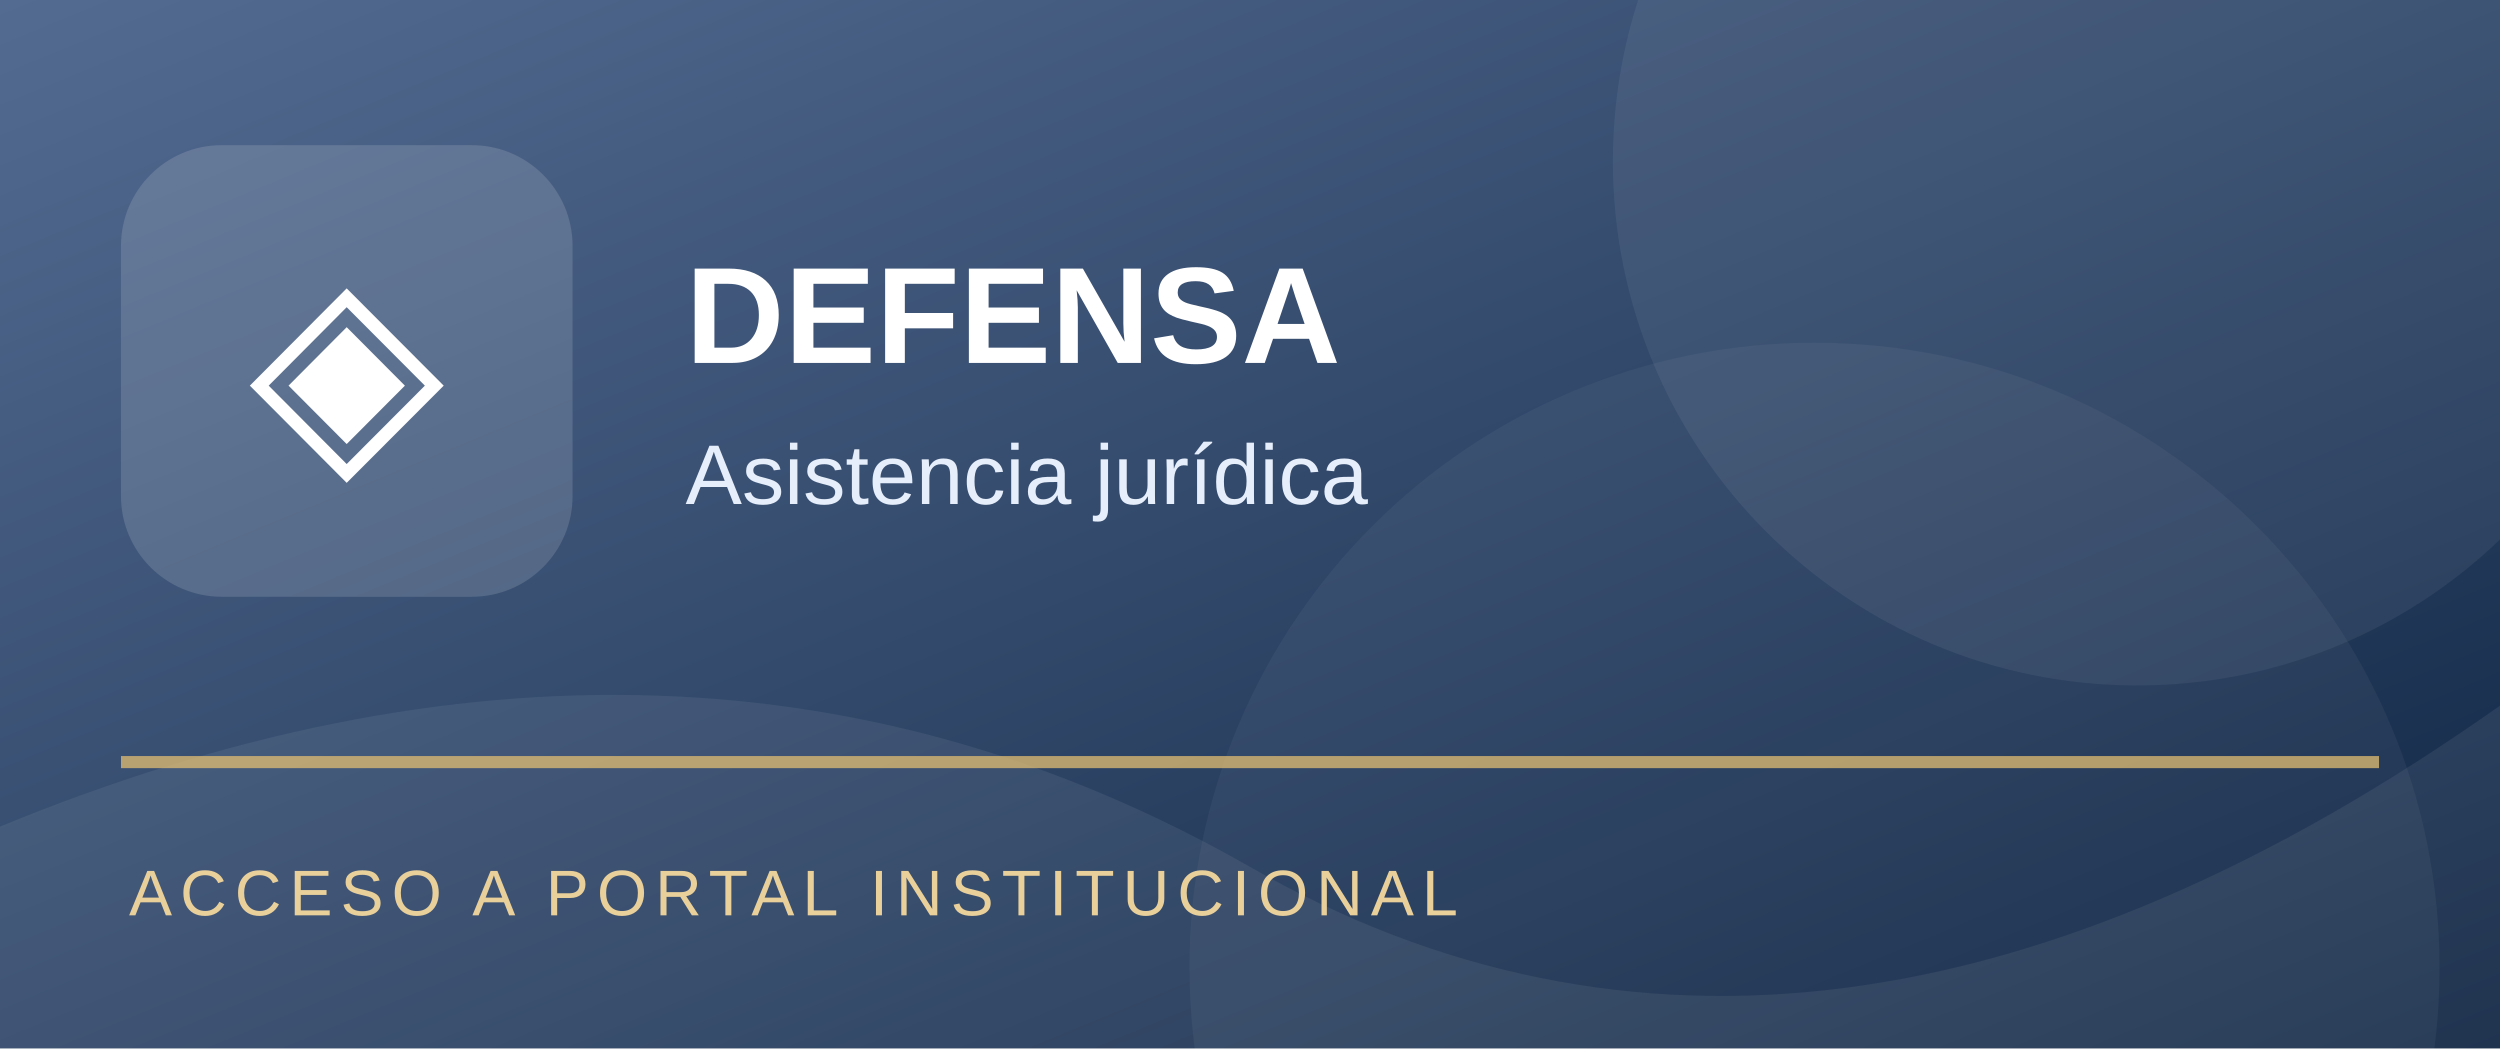
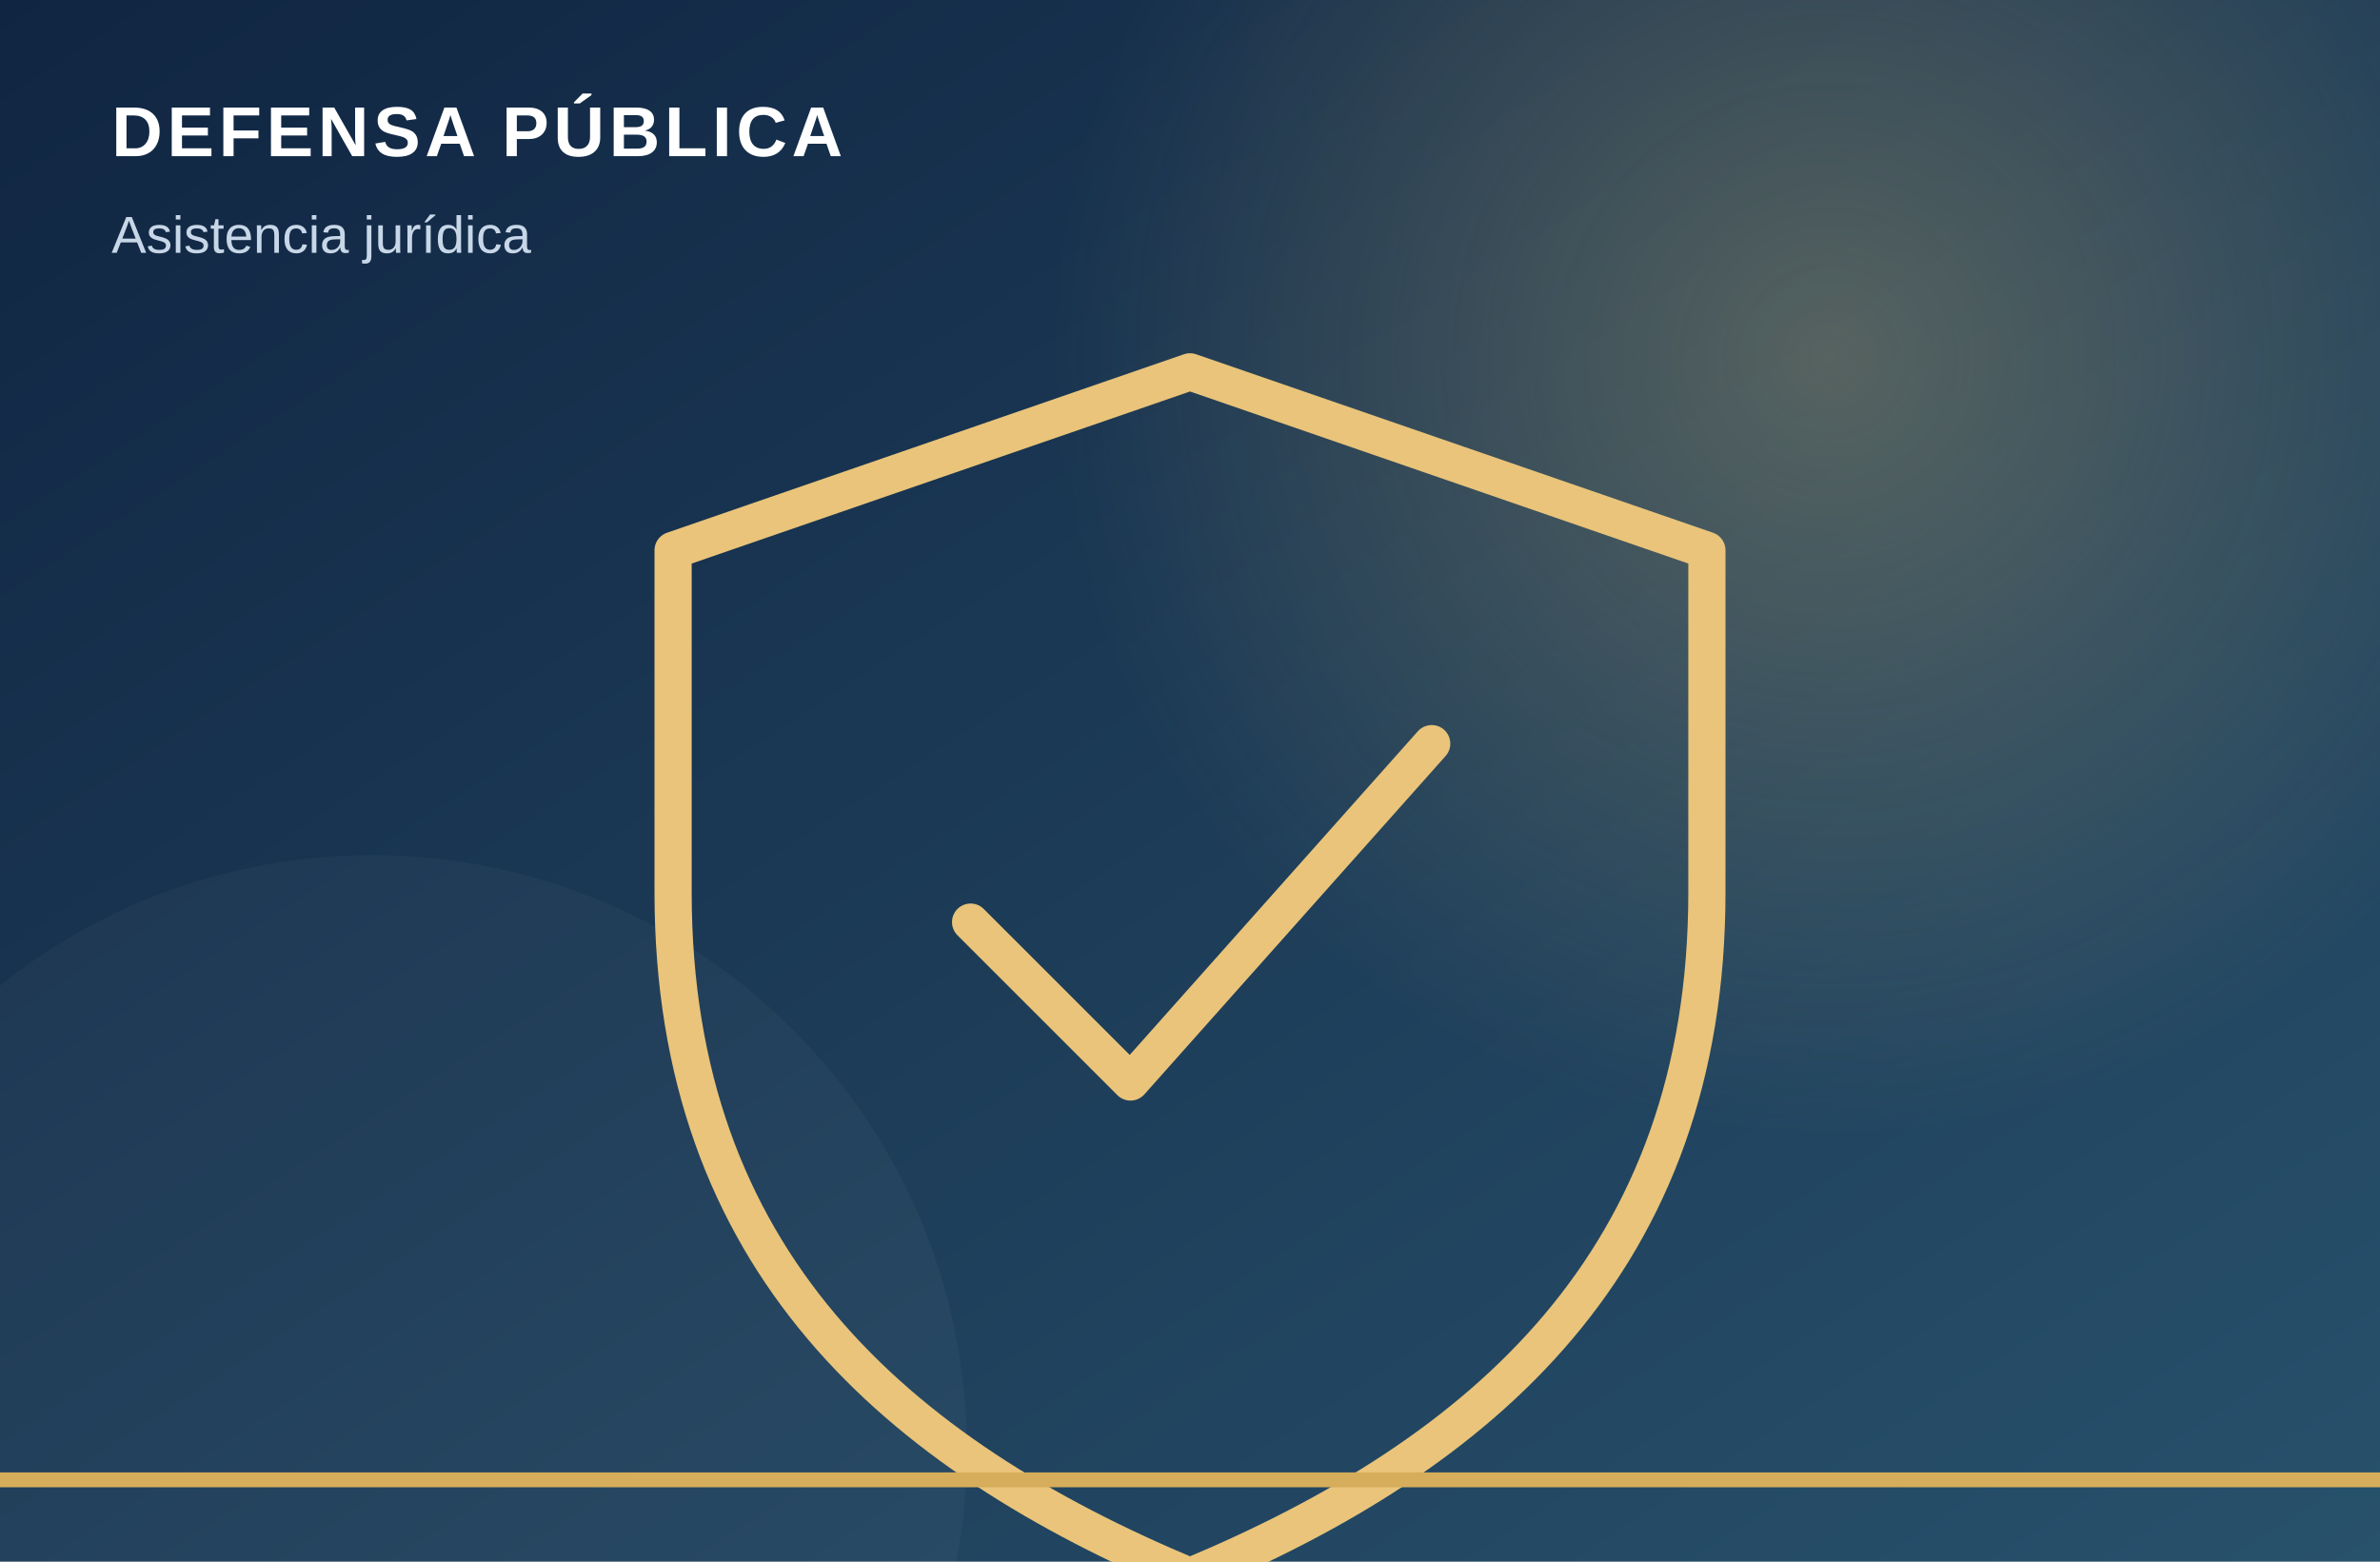
- <svg xmlns="http://www.w3.org/2000/svg" viewBox="0 0 620 260">
+ <svg xmlns="http://www.w3.org/2000/svg" viewBox="0 0 640 420">
  <defs>
-     <linearGradient id="g" x2="1" y2="1">
-       <stop stop-color="#536b91" />
-       <stop offset="1" stop-color="#102644" />
+     <linearGradient id="b" x2="1" y2="1">
+       <stop stop-color="#102542" />
+       <stop offset="1" stop-color="#28516c" />
    </linearGradient>
+     <radialGradient id="g">
+       <stop stop-color="#f4cf79" stop-opacity=".27" />
+       <stop offset="1" stop-color="#f4cf79" stop-opacity="0" />
+     </radialGradient>
  </defs>
-   <rect width="620" height="260" fill="url(#g)" />
-   <circle cx="530" cy="40" r="130" fill="#fff" opacity=".06" />
-   <circle cx="450" cy="240" r="155" fill="#fff" opacity=".045" />
-   <path d="M0 205 Q170 135 310 215 T620 175 V260 H0" fill="#fff" opacity=".07" />
-   <rect x="30" y="36" width="112" height="112" rx="25" fill="#fff" opacity=".14" />
-   <text x="86" y="112" font-family="Arial, sans-serif" font-size="63" fill="#fff" text-anchor="middle" font-weight="700">◈</text>
-   <text x="170" y="90" font-family="Arial, sans-serif" font-size="34" fill="#fff" font-weight="800">DEFENSA</text>
-   <text x="170" y="125" font-family="Arial, sans-serif" font-size="21" fill="#e5eefa">Asistencia jurídica</text>
-   <path d="M30 189 H590" stroke="#e3bd71" stroke-width="3" opacity=".75" />
-   <text x="32" y="227" font-family="Arial, sans-serif" font-size="16" fill="#e9d09b" letter-spacing="2">ACCESO A PORTAL INSTITUCIONAL</text>
+   <rect width="640" height="420" fill="url(#b)" />
+   <circle cx="492" cy="96" r="210" fill="url(#g)" />
+   <circle cx="100" cy="390" r="160" fill="#ffffff" opacity=".035" />
+   <g fill="none" stroke="#e9c47a" stroke-width="10" stroke-linejoin="round" stroke-linecap="round">
+     <path d="M320 100l139 48v92c0 99-60 151-139 184-79-33-139-85-139-184v-92z" />
+     <path d="M261 248l43 43 81-91" />
+   </g>
+   <path d="M0 398h640" stroke="#d6ad5a" stroke-width="4" />
+   <text x="30" y="42" font-family="Arial,sans-serif" font-size="19" font-weight="bold" fill="#fff" letter-spacing="1.2">DEFENSA PÚBLICA</text>
+   <text x="30" y="68" font-family="Arial,sans-serif" font-size="14" fill="#c7d7e8">Asistencia jurídica</text>
</svg>
